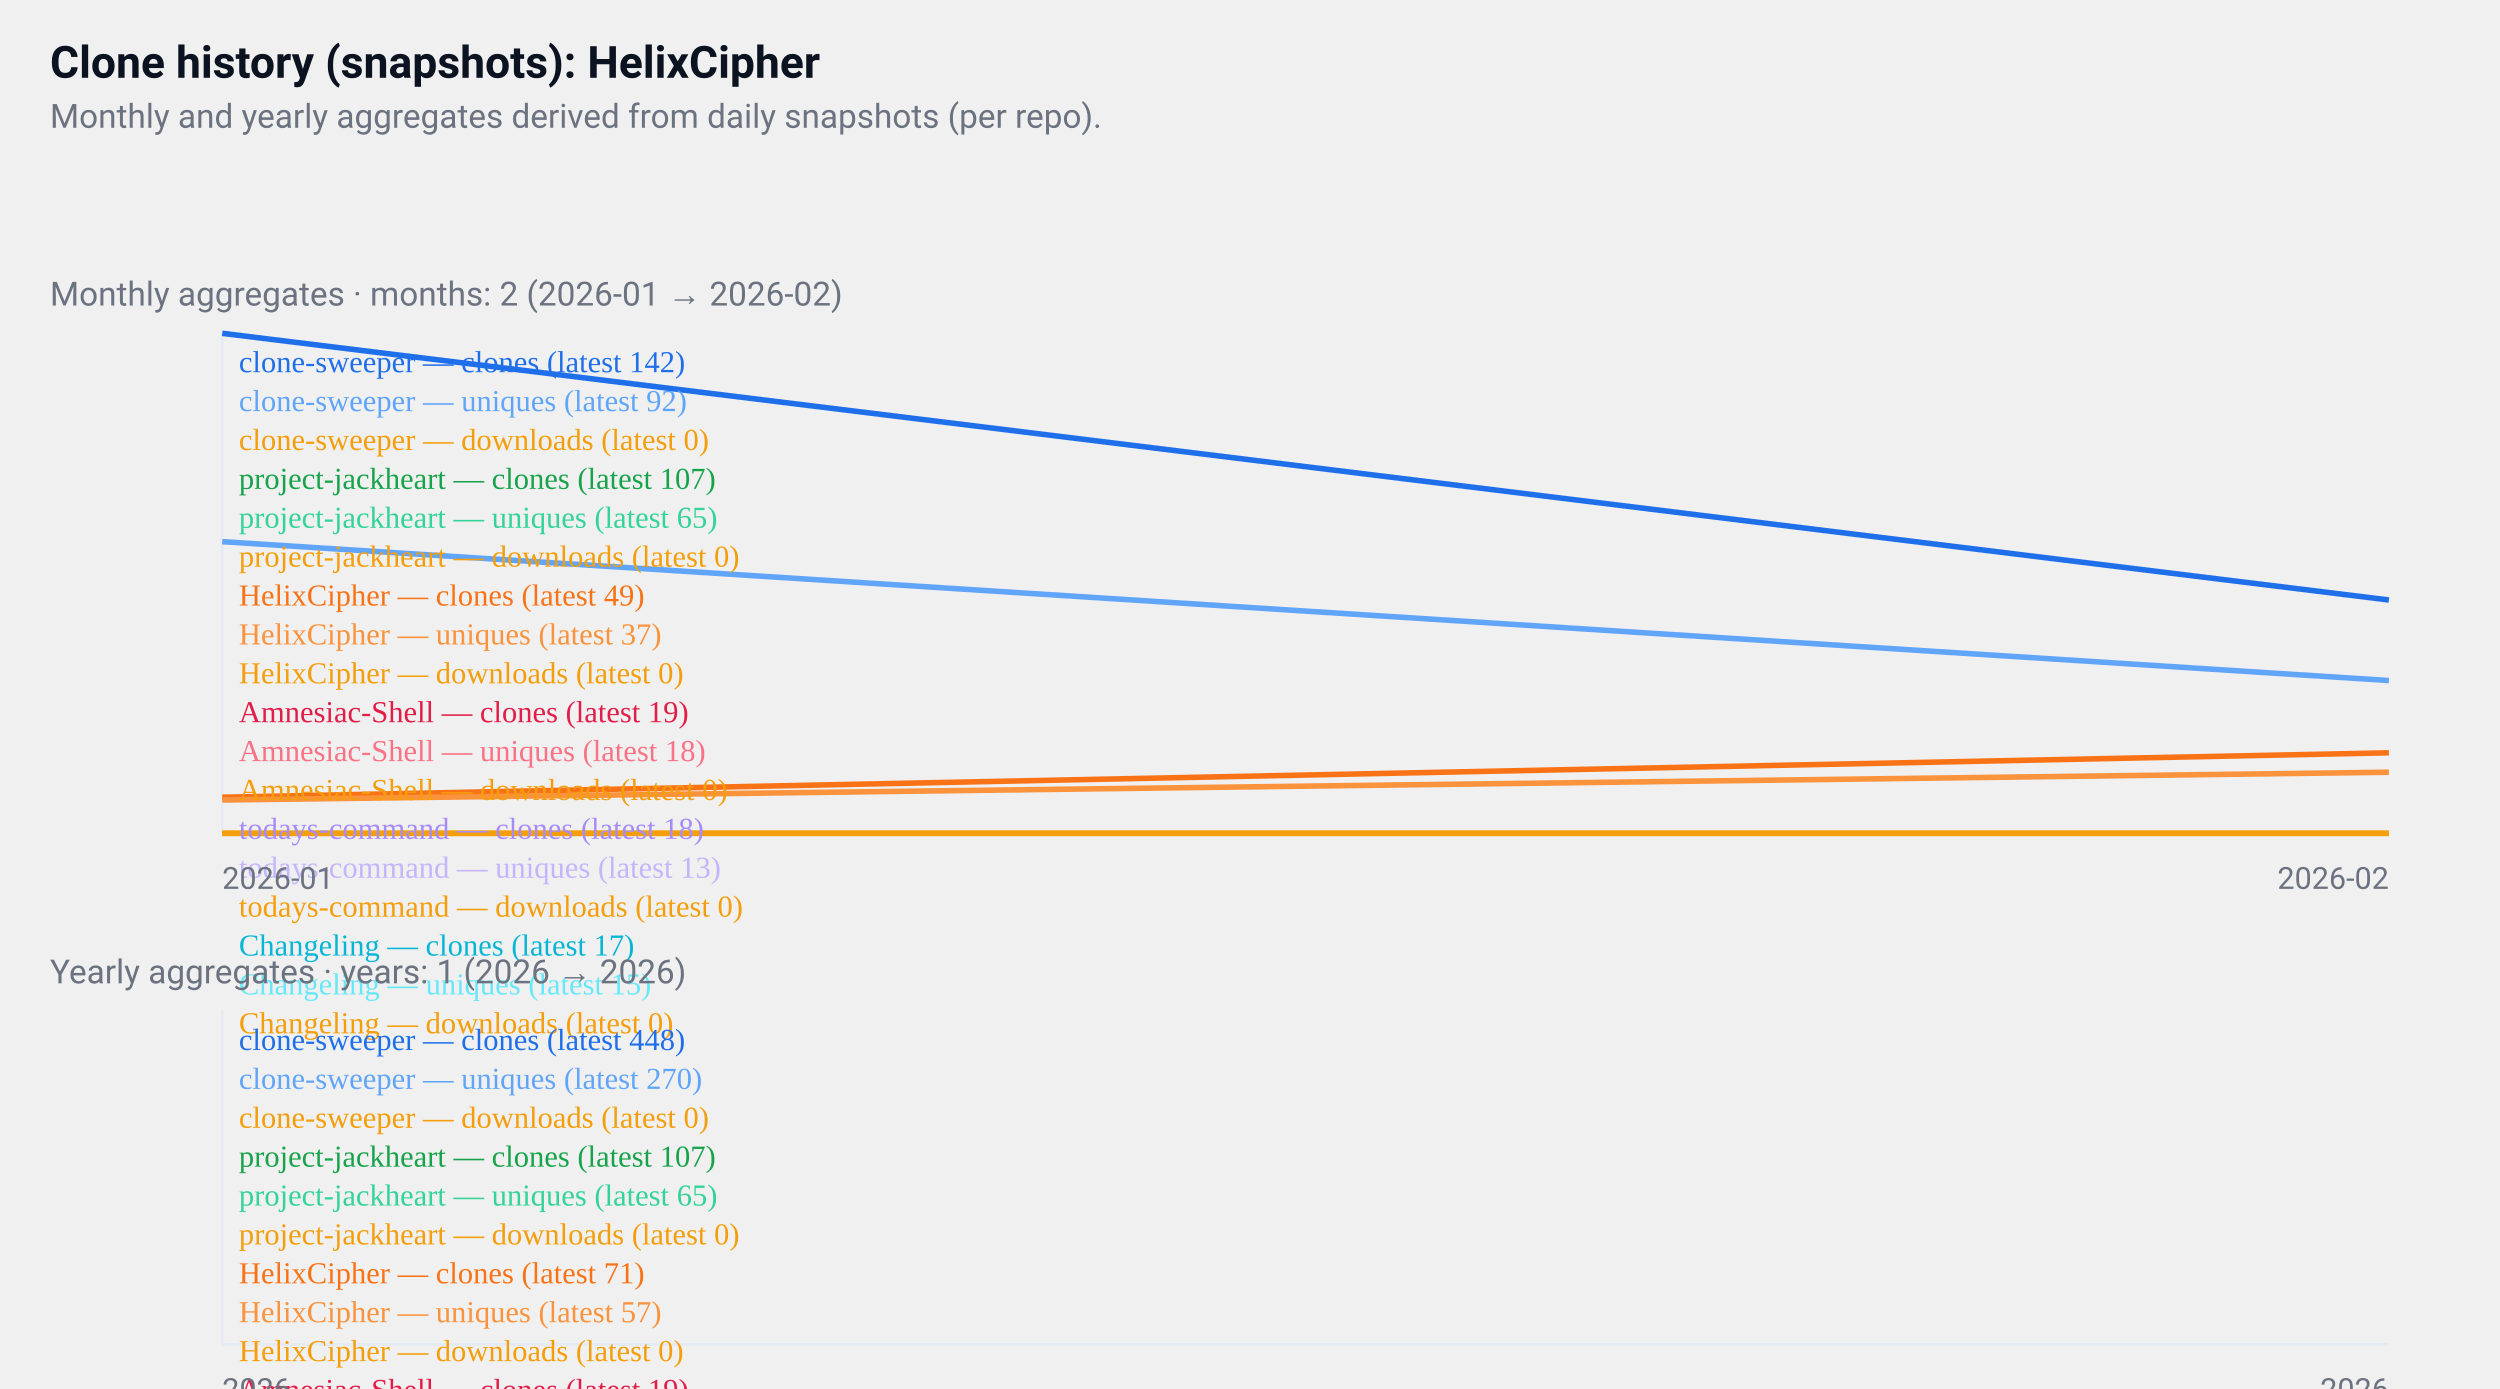
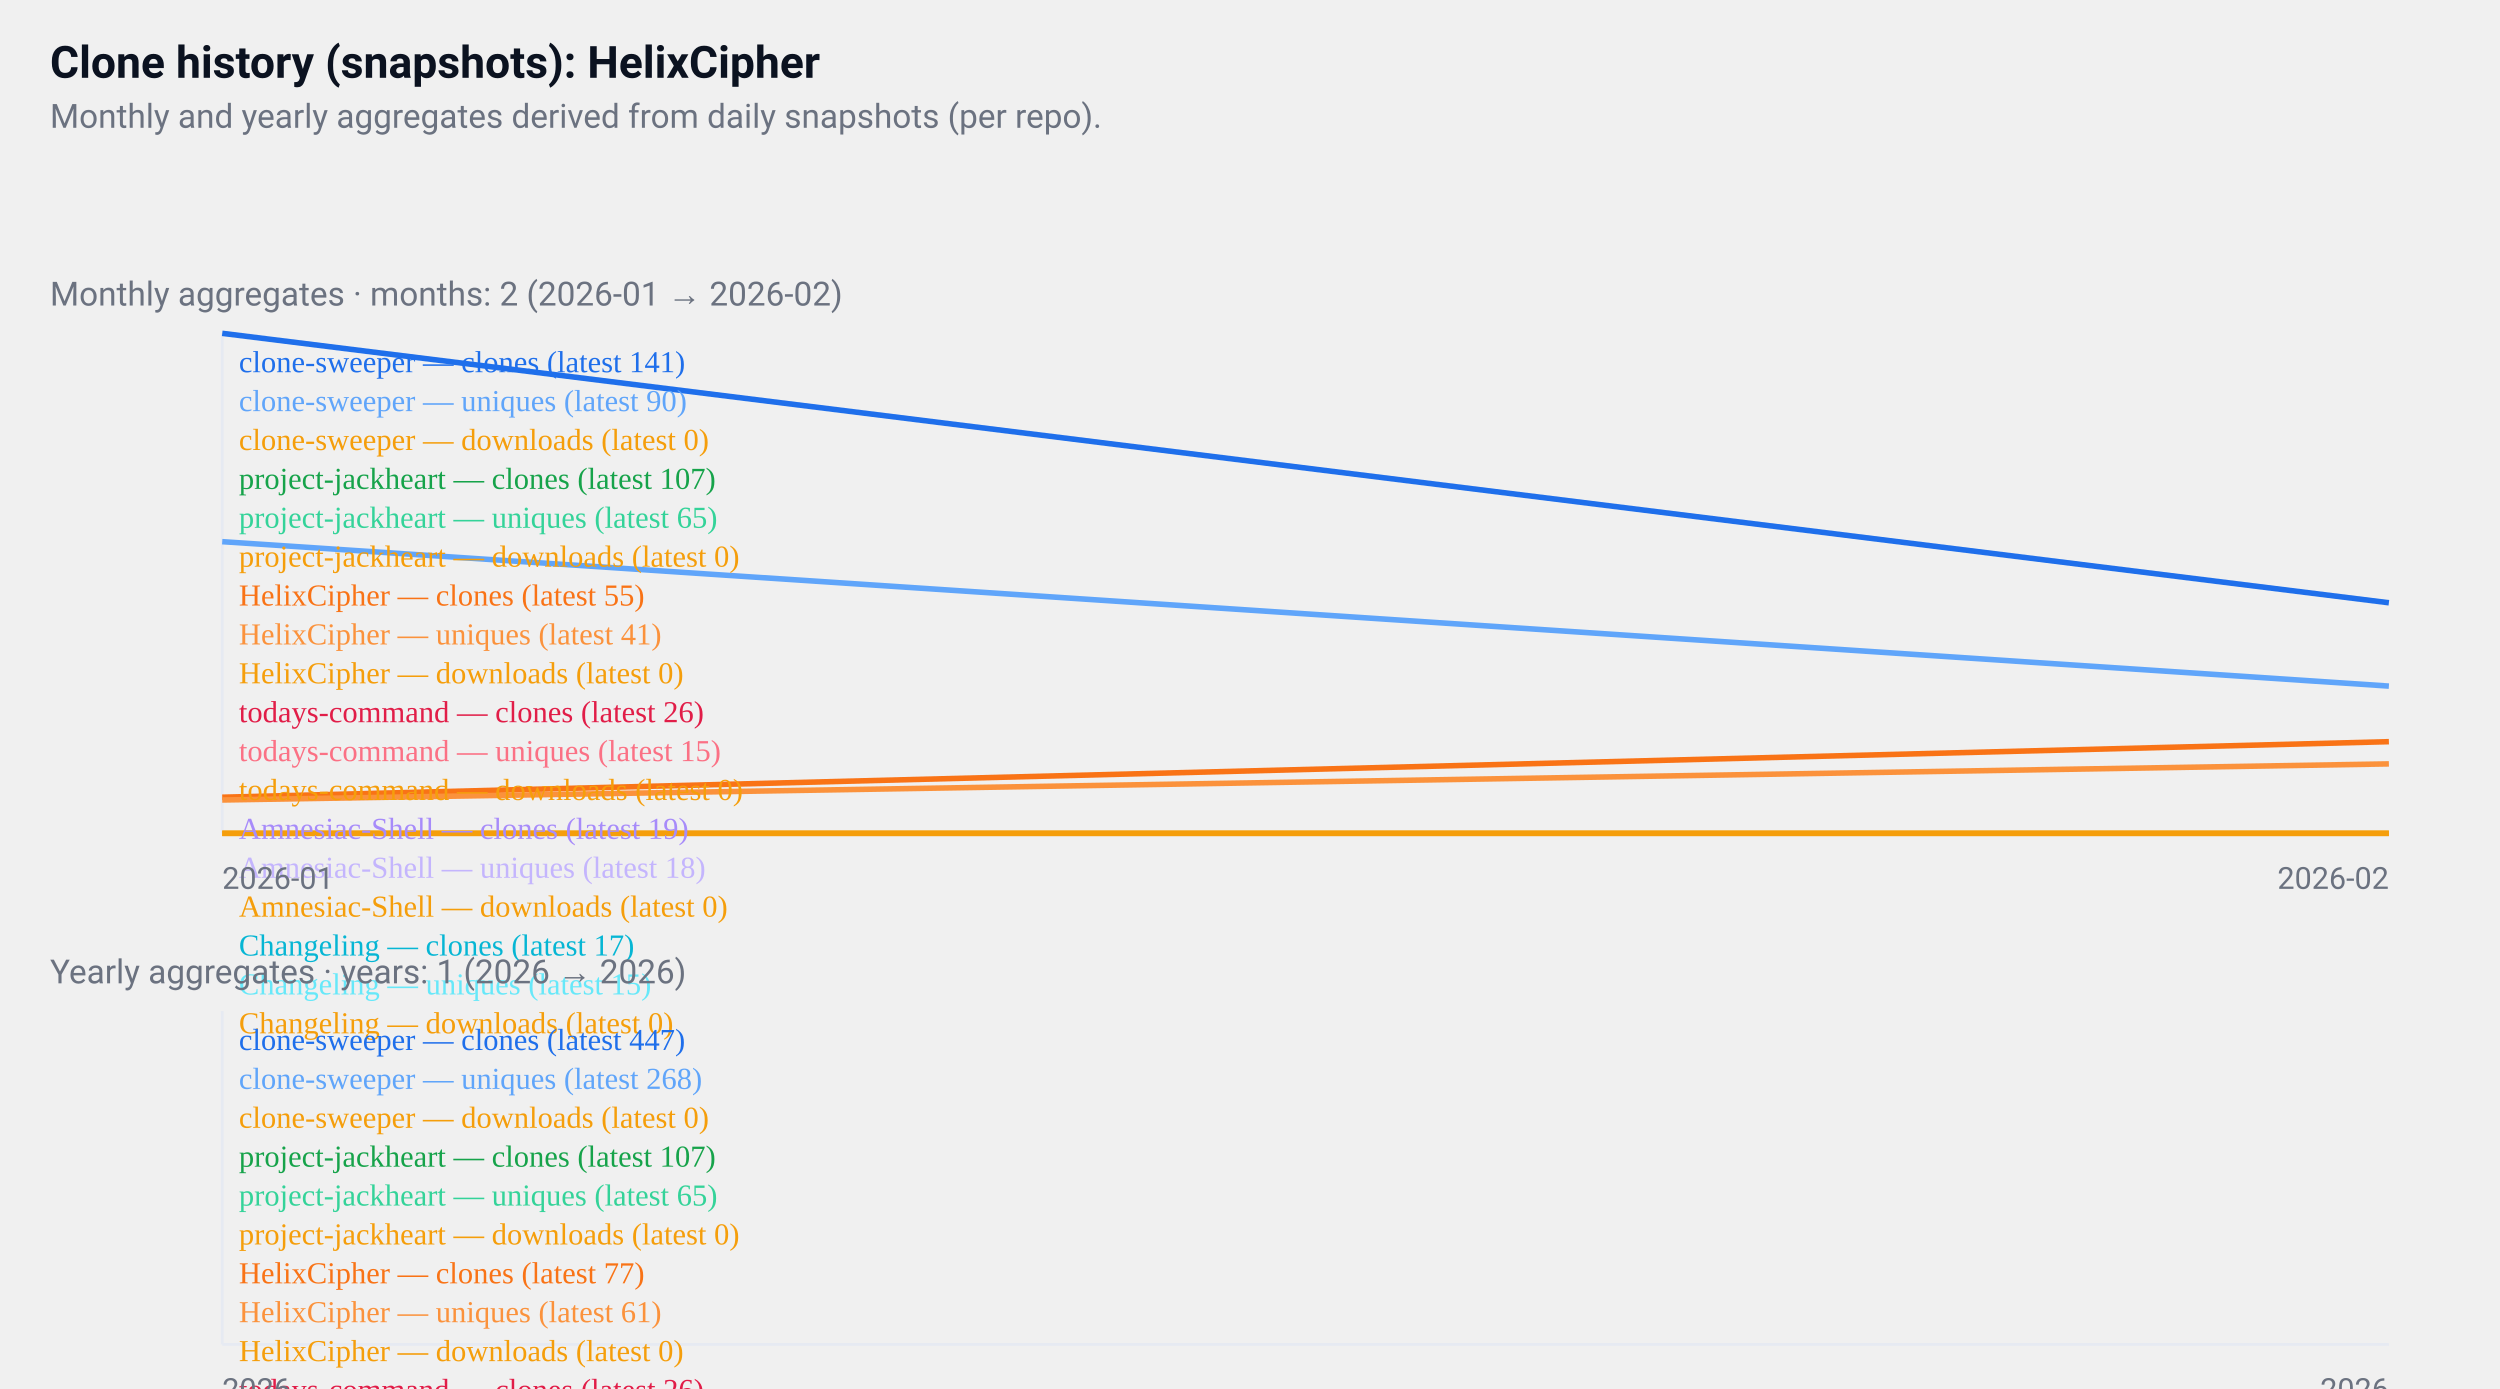
<svg xmlns="http://www.w3.org/2000/svg" width="900" height="500" viewBox="0 0 900 500" role="img" aria-label="GitHub repositories clone history">
  <style>
  .card { font-family: "Segoe UI", Roboto, "Helvetica Neue", Arial, sans-serif; }
  .title { font-weight:700; font-size:16px; fill:#0b1220; }
  .muted { font-size:12px; fill:#6b7280; }
  .axis { font-size:11px; fill:#6b7280; }
  .line { fill:none; stroke-width:2; }
  @media (prefers-color-scheme: dark) {
    .title, .muted, .axis { fill: #ffffff; }
  }
</style>
  <rect x="0" y="0" width="900" height="500" fill="transparent" />
  <text x="18" y="28" class="title card">
  Clone history (snapshots): HelixCipher
</text>
  <text x="18" y="46" class="muted card">
  Monthly and yearly aggregates derived from daily snapshots (per repo).
</text>
  <g transform="translate(0,96)">
    <text x="18" y="14" class="muted card">
    Monthly aggregates · months: 2 (2026-01 → 2026-02)
  </text>
    <line x1="80" y1="24" x2="80" y2="204" stroke="#e6eaf2" />
    <line x1="80" y1="204" x2="860" y2="204" stroke="#e6eaf2" />
-     <polyline points="80,24 860,120" class="line" style="stroke:#1f6feb" />
+     <polyline points="80,24 860,121" class="line" style="stroke:#1f6feb" />
    <text x="86" y="38" class="axis" style="fill:#1f6feb">
-       clone-sweeper — clones (latest 142)
+       clone-sweeper — clones (latest 141)
    </text>
-     <polyline points="80,99 860,149" class="line" style="stroke:#60a5fa" />
+     <polyline points="80,99 860,151" class="line" style="stroke:#60a5fa" />
    <text x="86" y="52" class="axis" style="fill:#60a5fa">
-       clone-sweeper — uniques (latest 92)
+       clone-sweeper — uniques (latest 90)
    </text>
    <polyline points="80,204 860,204" class="line" style="stroke:#f59e0b" />
    <text x="86" y="66" class="axis" style="fill:#f59e0b">
      clone-sweeper — downloads (latest 0)
    </text>
    <polyline points="860,141" class="line" style="stroke:#16a34a" />
    <text x="86" y="80" class="axis" style="fill:#16a34a">
      project-jackheart — clones (latest 107)
    </text>
    <polyline points="860,165" class="line" style="stroke:#34d399" />
    <text x="86" y="94" class="axis" style="fill:#34d399">
      project-jackheart — uniques (latest 65)
    </text>
    <polyline points="860,204" class="line" style="stroke:#f59e0b" />
    <text x="86" y="108" class="axis" style="fill:#f59e0b">
      project-jackheart — downloads (latest 0)
    </text>
-     <polyline points="80,191 860,175" class="line" style="stroke:#f97316" />
+     <polyline points="80,191 860,171" class="line" style="stroke:#f97316" />
    <text x="86" y="122" class="axis" style="fill:#f97316">
-       HelixCipher — clones (latest 49)
+       HelixCipher — clones (latest 55)
    </text>
-     <polyline points="80,192 860,182" class="line" style="stroke:#fb923c" />
+     <polyline points="80,192 860,179" class="line" style="stroke:#fb923c" />
    <text x="86" y="136" class="axis" style="fill:#fb923c">
-       HelixCipher — uniques (latest 37)
+       HelixCipher — uniques (latest 41)
    </text>
    <polyline points="80,204 860,204" class="line" style="stroke:#f59e0b" />
    <text x="86" y="150" class="axis" style="fill:#f59e0b">
      HelixCipher — downloads (latest 0)
    </text>
-     <polyline points="860,192" class="line" style="stroke:#e11d48" />
+     <polyline points="860,188" class="line" style="stroke:#e11d48" />
    <text x="86" y="164" class="axis" style="fill:#e11d48">
+       todays-command — clones (latest 26)
+     </text>
+     <polyline points="860,195" class="line" style="stroke:#fb7185" />
+     <text x="86" y="178" class="axis" style="fill:#fb7185">
+       todays-command — uniques (latest 15)
+     </text>
+     <polyline points="860,204" class="line" style="stroke:#f59e0b" />
+     <text x="86" y="192" class="axis" style="fill:#f59e0b">
+       todays-command — downloads (latest 0)
+     </text>
+     <polyline points="860,192" class="line" style="stroke:#a78bfa" />
+     <text x="86" y="206" class="axis" style="fill:#a78bfa">
      Amnesiac-Shell — clones (latest 19)
    </text>
-     <polyline points="860,193" class="line" style="stroke:#fb7185" />
-     <text x="86" y="178" class="axis" style="fill:#fb7185">
+     <polyline points="860,193" class="line" style="stroke:#c4b5fd" />
+     <text x="86" y="220" class="axis" style="fill:#c4b5fd">
      Amnesiac-Shell — uniques (latest 18)
    </text>
    <polyline points="860,204" class="line" style="stroke:#f59e0b" />
-     <text x="86" y="192" class="axis" style="fill:#f59e0b">
+     <text x="86" y="234" class="axis" style="fill:#f59e0b">
      Amnesiac-Shell — downloads (latest 0)
-     </text>
-     <polyline points="860,193" class="line" style="stroke:#a78bfa" />
-     <text x="86" y="206" class="axis" style="fill:#a78bfa">
-       todays-command — clones (latest 18)
-     </text>
-     <polyline points="860,196" class="line" style="stroke:#c4b5fd" />
-     <text x="86" y="220" class="axis" style="fill:#c4b5fd">
-       todays-command — uniques (latest 13)
-     </text>
-     <polyline points="860,204" class="line" style="stroke:#f59e0b" />
-     <text x="86" y="234" class="axis" style="fill:#f59e0b">
-       todays-command — downloads (latest 0)
    </text>
    <polyline points="860,194" class="line" style="stroke:#06b6d4" />
    <text x="86" y="248" class="axis" style="fill:#06b6d4">
      Changeling — clones (latest 17)
    </text>
    <polyline points="860,195" class="line" style="stroke:#67e8f9" />
    <text x="86" y="262" class="axis" style="fill:#67e8f9">
      Changeling — uniques (latest 15)
    </text>
    <polyline points="860,204" class="line" style="stroke:#f59e0b" />
    <text x="86" y="276" class="axis" style="fill:#f59e0b">
      Changeling — downloads (latest 0)
    </text>
    <text x="80" y="224" class="axis card">2026-01</text>
    <text x="860" y="224" class="axis card" text-anchor="end">2026-02</text>
  </g>
  <g transform="translate(0,340)">
    <text x="18" y="14" class="muted card">
    Yearly aggregates · years: 1 (2026 → 2026)
  </text>
    <line x1="80" y1="24" x2="80" y2="144" stroke="#e6eaf2" />
    <line x1="80" y1="144" x2="860" y2="144" stroke="#e6eaf2" />
    <polyline points="470,24" class="line" style="stroke:#1f6feb" />
    <text x="86" y="38" class="axis" style="fill:#1f6feb">
-       clone-sweeper — clones (latest 448)
+       clone-sweeper — clones (latest 447)
    </text>
-     <polyline points="470,71" class="line" style="stroke:#60a5fa" />
+     <polyline points="470,72" class="line" style="stroke:#60a5fa" />
    <text x="86" y="52" class="axis" style="fill:#60a5fa">
-       clone-sweeper — uniques (latest 270)
+       clone-sweeper — uniques (latest 268)
    </text>
    <polyline points="470,144" class="line" style="stroke:#f59e0b" />
    <text x="86" y="66" class="axis" style="fill:#f59e0b">
      clone-sweeper — downloads (latest 0)
    </text>
    <polyline points="470,115" class="line" style="stroke:#16a34a" />
    <text x="86" y="80" class="axis" style="fill:#16a34a">
      project-jackheart — clones (latest 107)
    </text>
    <polyline points="470,126" class="line" style="stroke:#34d399" />
    <text x="86" y="94" class="axis" style="fill:#34d399">
      project-jackheart — uniques (latest 65)
    </text>
    <polyline points="470,144" class="line" style="stroke:#f59e0b" />
    <text x="86" y="108" class="axis" style="fill:#f59e0b">
      project-jackheart — downloads (latest 0)
    </text>
-     <polyline points="470,124" class="line" style="stroke:#f97316" />
+     <polyline points="470,123" class="line" style="stroke:#f97316" />
    <text x="86" y="122" class="axis" style="fill:#f97316">
-       HelixCipher — clones (latest 71)
+       HelixCipher — clones (latest 77)
    </text>
-     <polyline points="470,128" class="line" style="stroke:#fb923c" />
+     <polyline points="470,127" class="line" style="stroke:#fb923c" />
    <text x="86" y="136" class="axis" style="fill:#fb923c">
-       HelixCipher — uniques (latest 57)
+       HelixCipher — uniques (latest 61)
    </text>
    <polyline points="470,144" class="line" style="stroke:#f59e0b" />
    <text x="86" y="150" class="axis" style="fill:#f59e0b">
      HelixCipher — downloads (latest 0)
    </text>
-     <polyline points="470,138" class="line" style="stroke:#e11d48" />
+     <polyline points="470,137" class="line" style="stroke:#e11d48" />
    <text x="86" y="164" class="axis" style="fill:#e11d48">
-       Amnesiac-Shell — clones (latest 19)
+       todays-command — clones (latest 26)
    </text>
    <polyline points="470,139" class="line" style="stroke:#fb7185" />
    <text x="86" y="178" class="axis" style="fill:#fb7185">
+       todays-command — uniques (latest 15)
+     </text>
+     <polyline points="470,144" class="line" style="stroke:#f59e0b" />
+     <text x="86" y="192" class="axis" style="fill:#f59e0b">
+       todays-command — downloads (latest 0)
+     </text>
+     <polyline points="470,138" class="line" style="stroke:#a78bfa" />
+     <text x="86" y="206" class="axis" style="fill:#a78bfa">
+       Amnesiac-Shell — clones (latest 19)
+     </text>
+     <polyline points="470,139" class="line" style="stroke:#c4b5fd" />
+     <text x="86" y="220" class="axis" style="fill:#c4b5fd">
      Amnesiac-Shell — uniques (latest 18)
    </text>
    <polyline points="470,144" class="line" style="stroke:#f59e0b" />
-     <text x="86" y="192" class="axis" style="fill:#f59e0b">
+     <text x="86" y="234" class="axis" style="fill:#f59e0b">
      Amnesiac-Shell — downloads (latest 0)
-     </text>
-     <polyline points="470,139" class="line" style="stroke:#a78bfa" />
-     <text x="86" y="206" class="axis" style="fill:#a78bfa">
-       todays-command — clones (latest 18)
-     </text>
-     <polyline points="470,140" class="line" style="stroke:#c4b5fd" />
-     <text x="86" y="220" class="axis" style="fill:#c4b5fd">
-       todays-command — uniques (latest 13)
-     </text>
-     <polyline points="470,144" class="line" style="stroke:#f59e0b" />
-     <text x="86" y="234" class="axis" style="fill:#f59e0b">
-       todays-command — downloads (latest 0)
    </text>
    <polyline points="470,139" class="line" style="stroke:#06b6d4" />
    <text x="86" y="248" class="axis" style="fill:#06b6d4">
      Changeling — clones (latest 17)
    </text>
    <polyline points="470,139" class="line" style="stroke:#67e8f9" />
    <text x="86" y="262" class="axis" style="fill:#67e8f9">
      Changeling — uniques (latest 15)
    </text>
    <polyline points="470,144" class="line" style="stroke:#f59e0b" />
    <text x="86" y="276" class="axis" style="fill:#f59e0b">
      Changeling — downloads (latest 0)
    </text>
    <text x="80" y="164" class="axis card">2026</text>
    <text x="860" y="164" class="axis card" text-anchor="end">2026</text>
  </g>
</svg>
